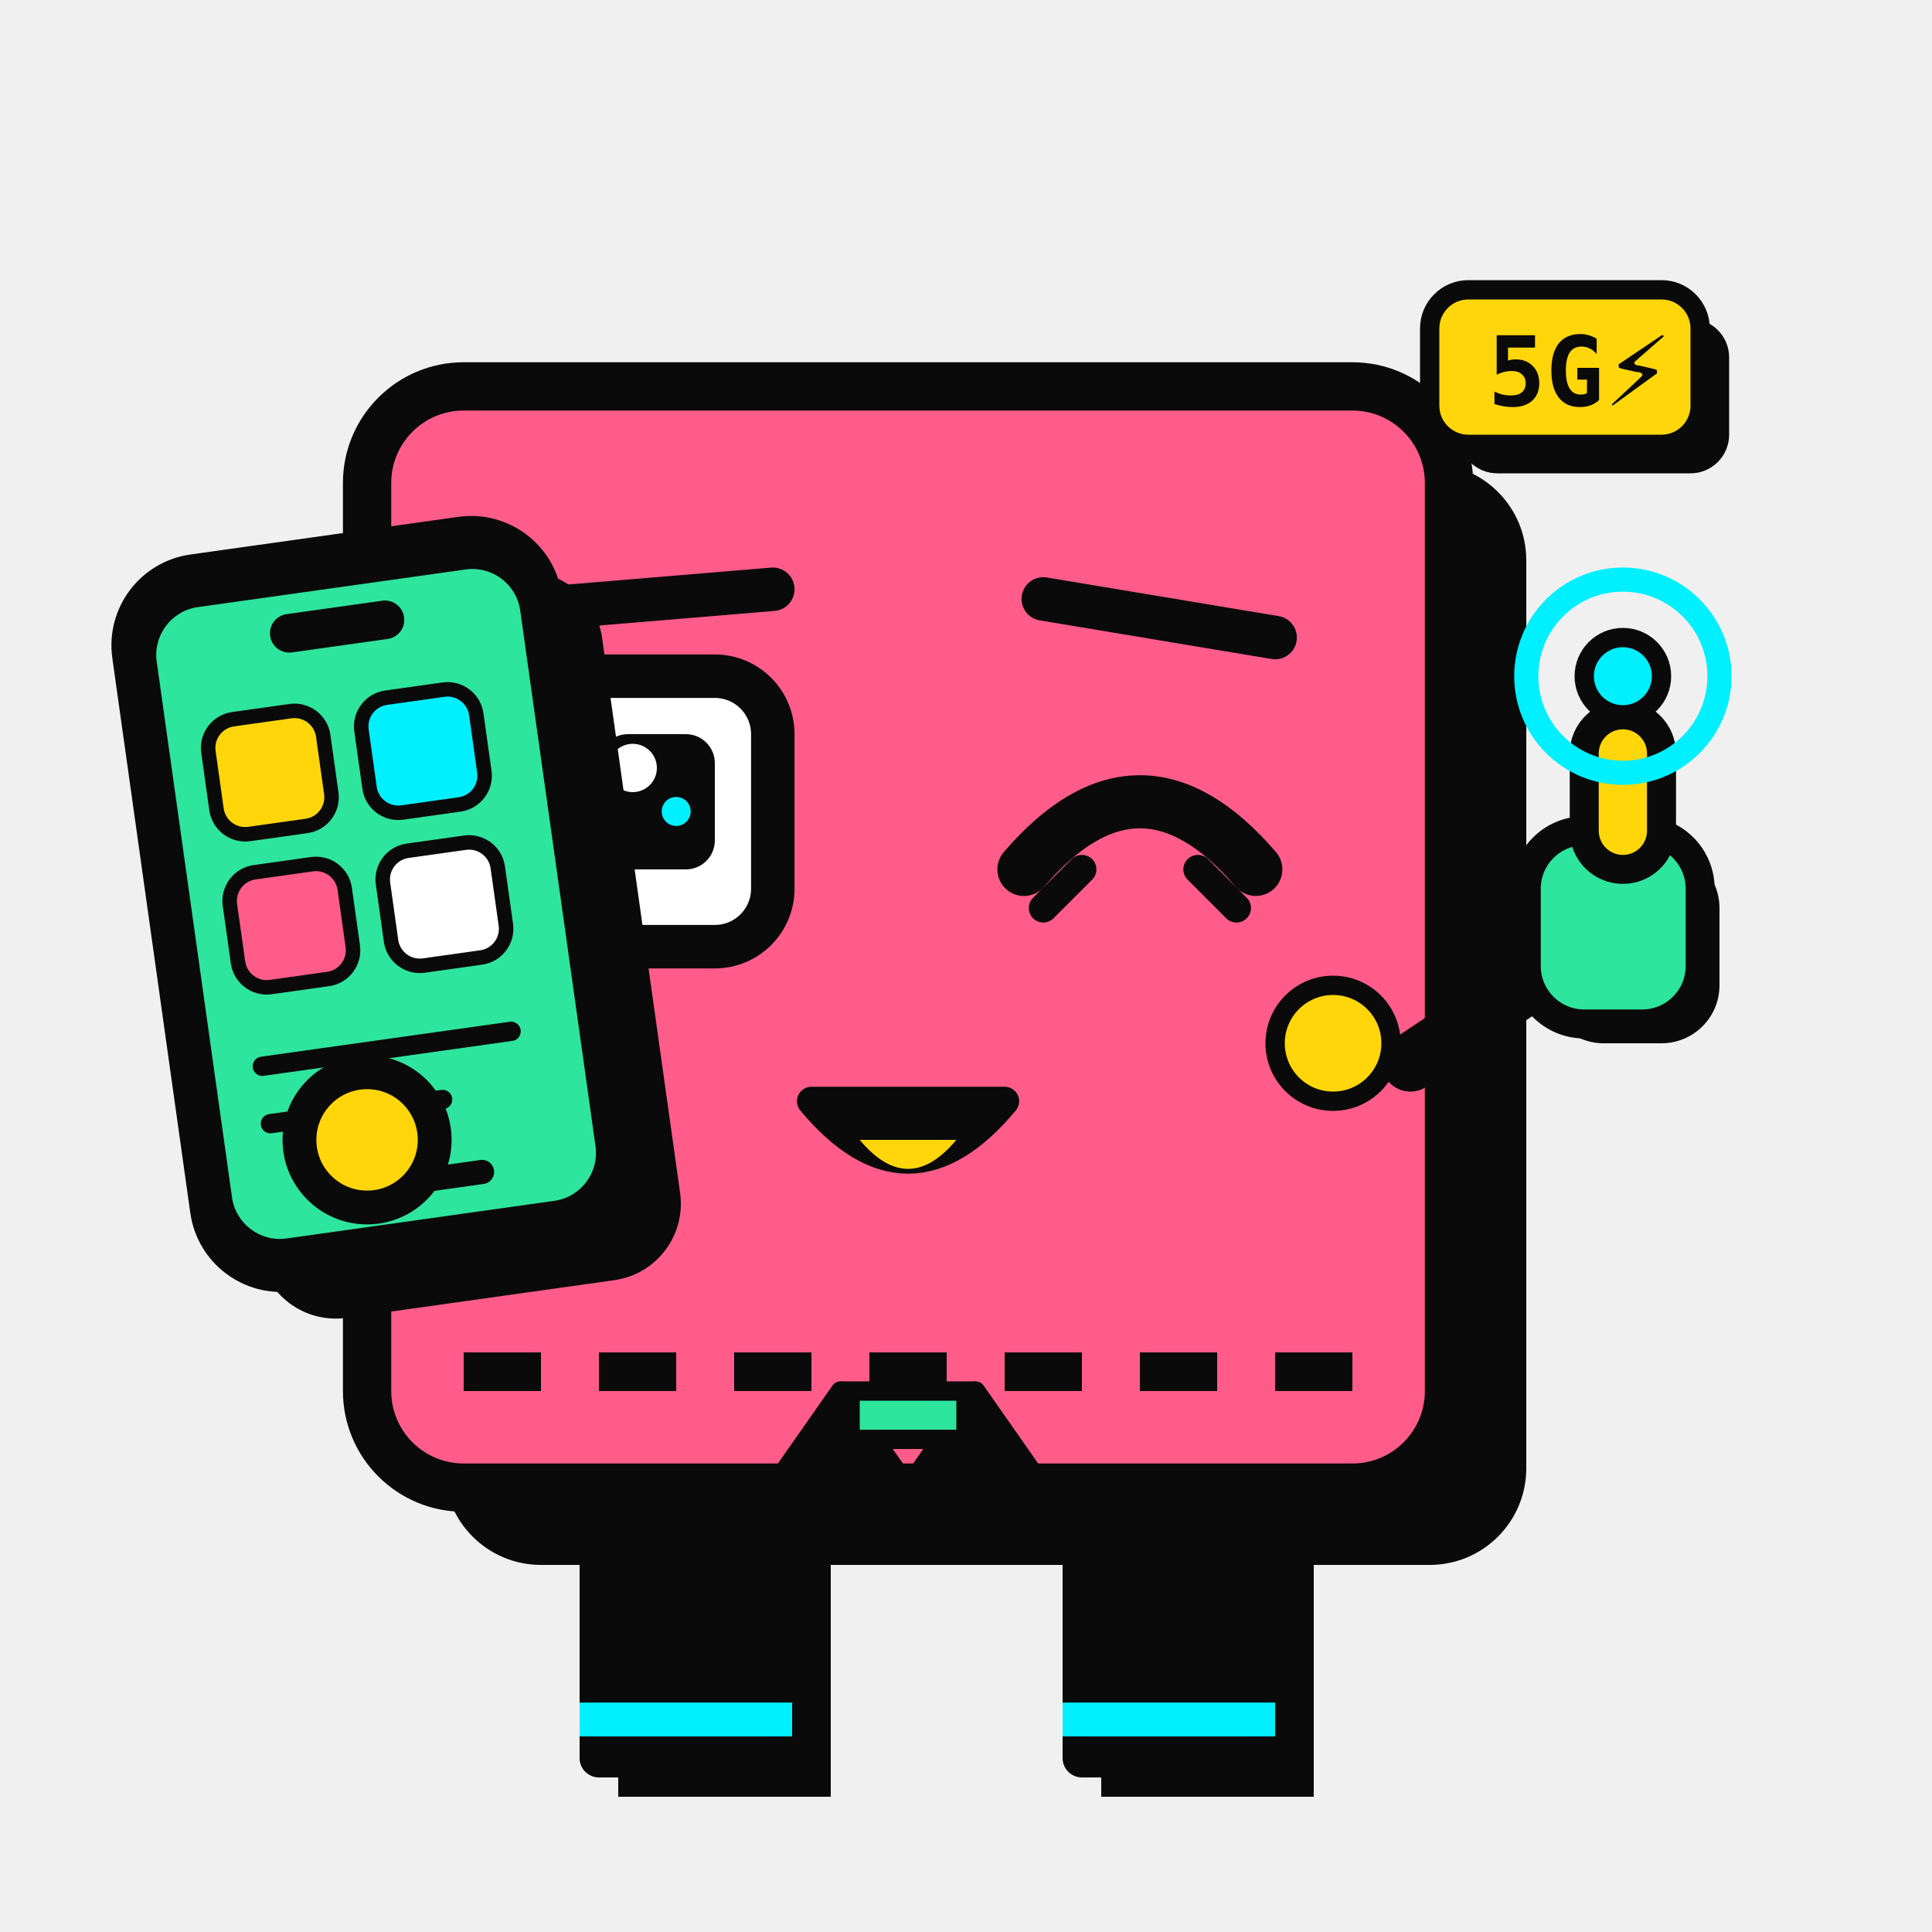
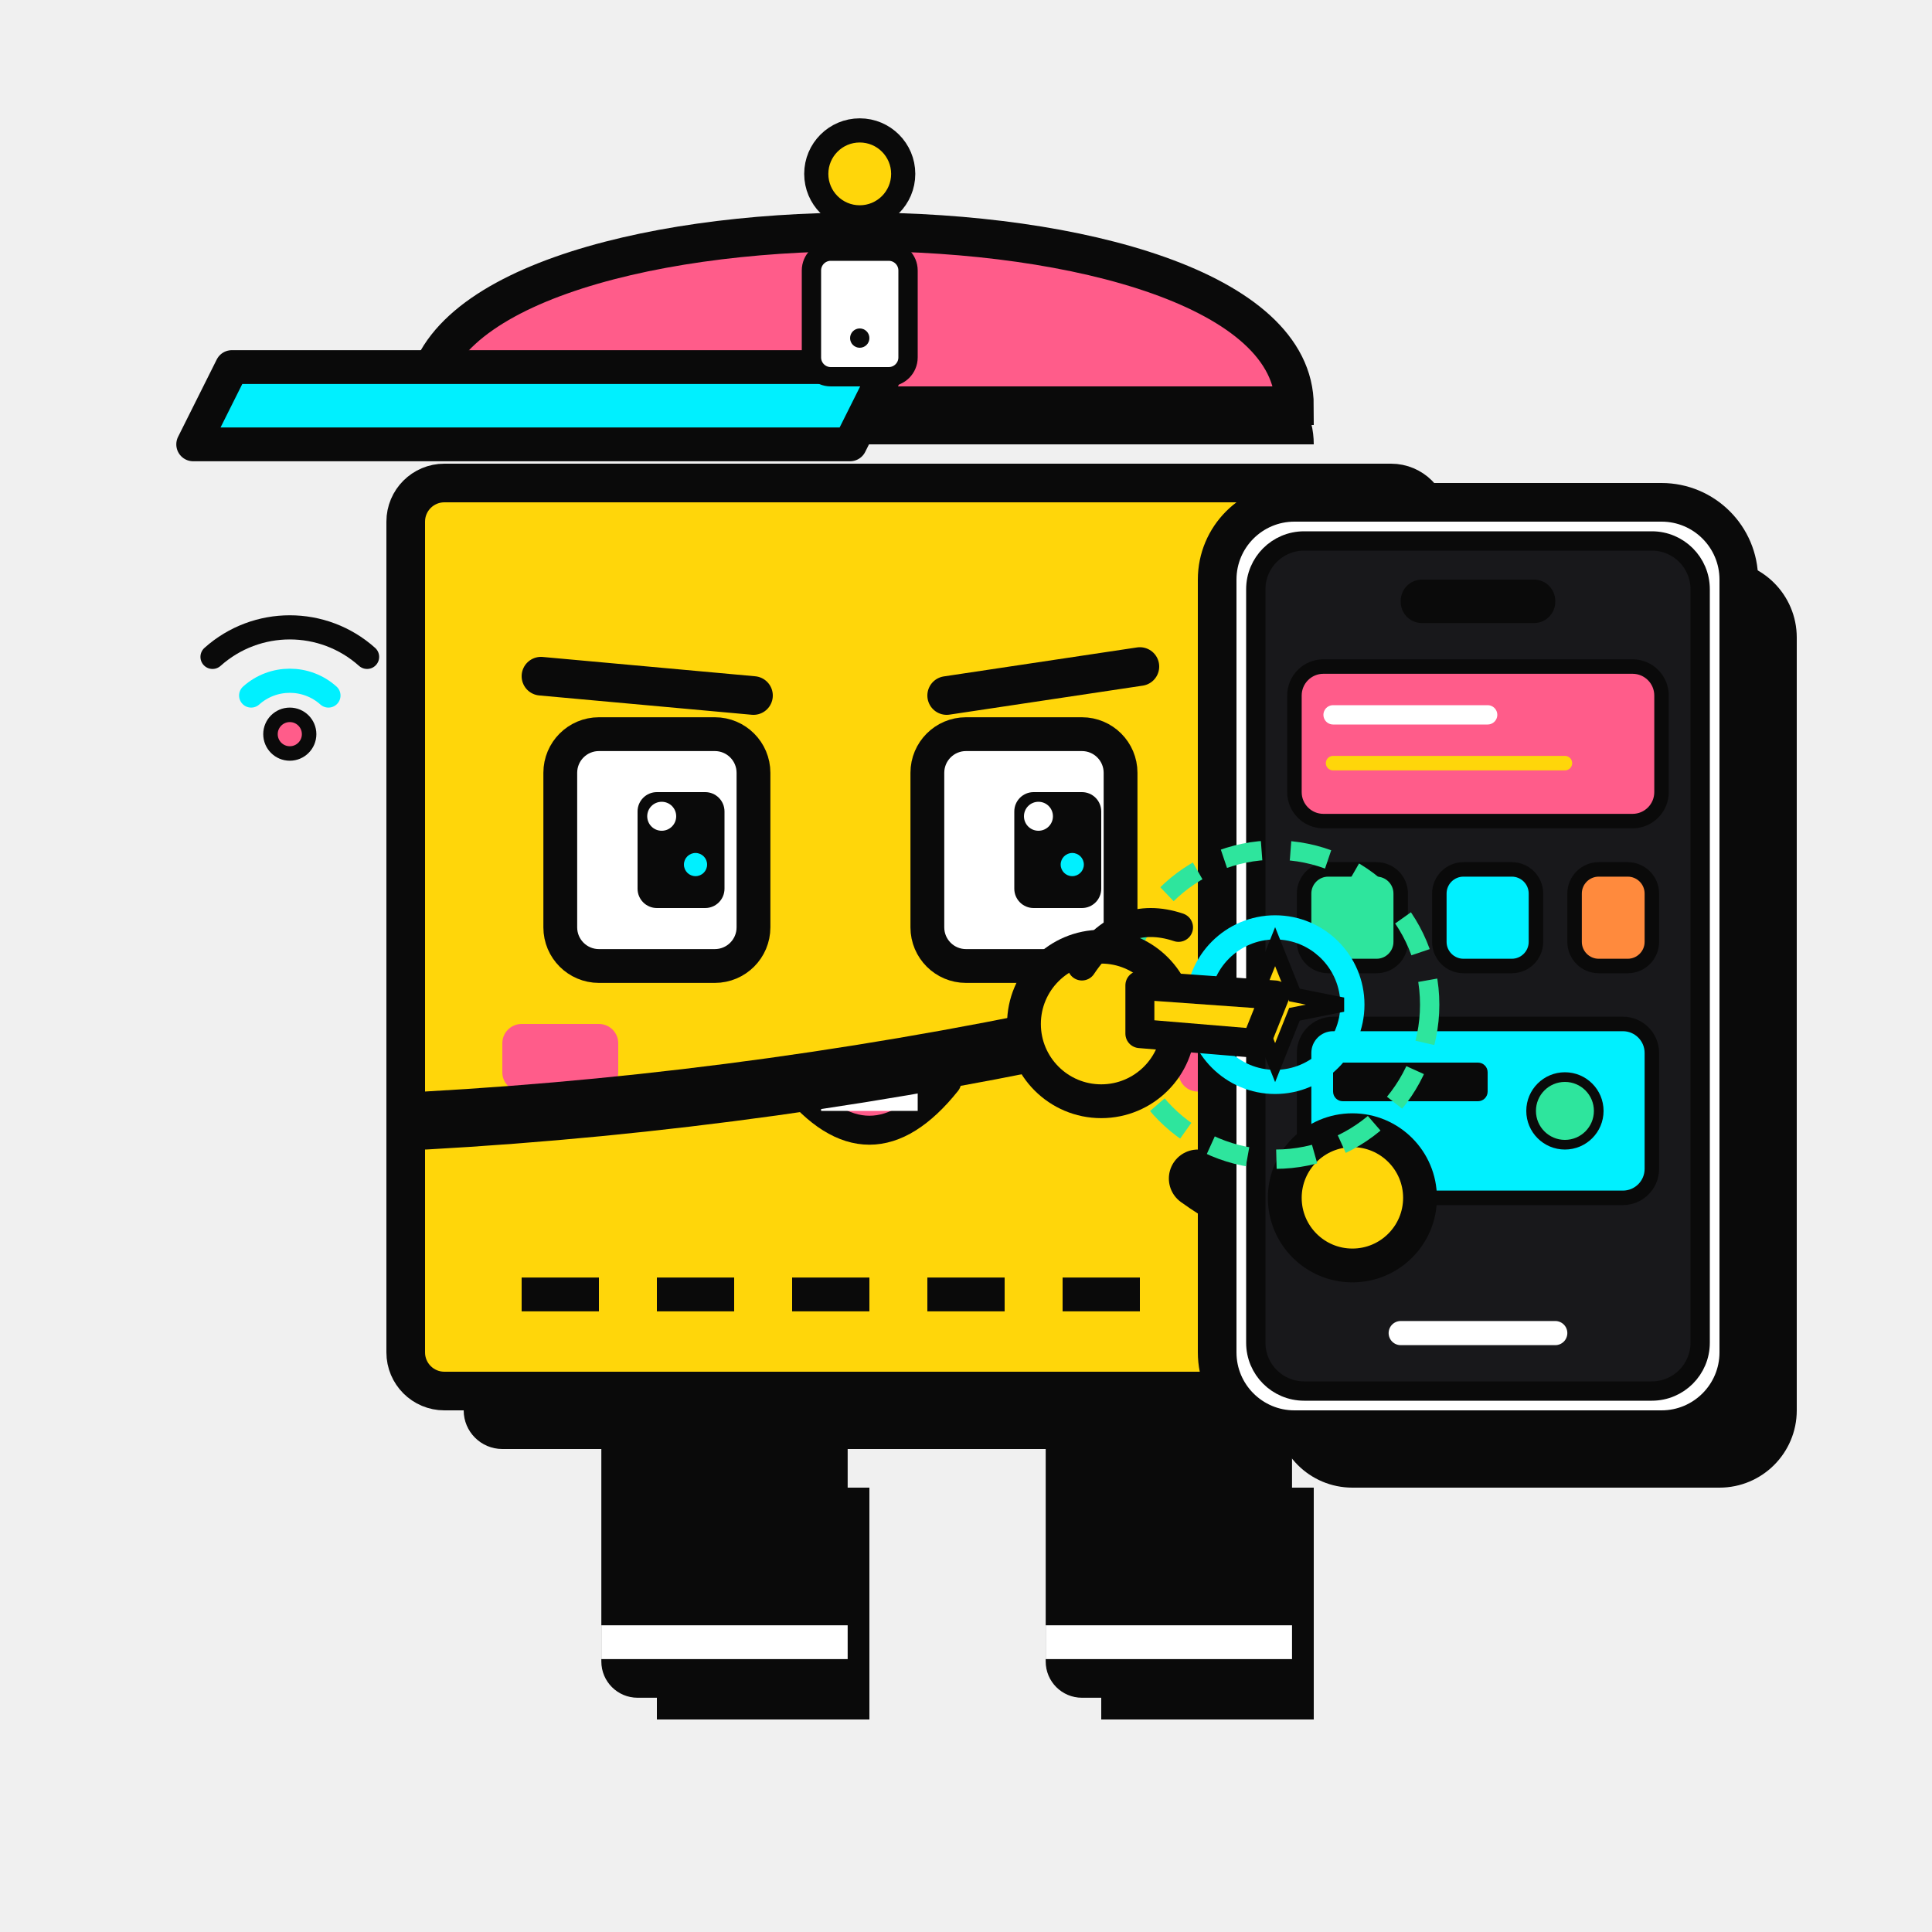
- <svg xmlns="http://www.w3.org/2000/svg" width="200" height="200" viewBox="0 0 200 200" fill="none" role="img" aria-label="Mobile Developer Mascot - The Screen Tapper">
-   <rect x="64" y="162" width="22" height="24" fill="#0A0A0A" />
-   <rect x="114" y="162" width="22" height="24" fill="#0A0A0A" />
-   <rect x="60" y="160" width="22" height="24" fill="#0A0A0A" rx="2" />
-   <rect x="110" y="160" width="22" height="24" fill="#0A0A0A" rx="2" />
-   <line x1="60" y1="178" x2="82" y2="178" stroke="#00F0FF" stroke-width="3.5" />
-   <line x1="110" y1="178" x2="132" y2="178" stroke="#00F0FF" stroke-width="3.5" />
-   <rect x="46" y="48" width="112" height="114" rx="10" fill="#0A0A0A" />
-   <rect x="38" y="40" width="112" height="114" rx="10" fill="#FF5C8A" stroke="#0A0A0A" stroke-width="5" stroke-linejoin="round" />
-   <line x1="48" y1="142" x2="140" y2="142" stroke="#0A0A0A" stroke-width="4" stroke-dasharray="8 6" />
-   <polygon points="80,154 94,154 87,144" fill="#0A0A0A" stroke="#0A0A0A" stroke-width="2" stroke-linejoin="round" />
-   <polygon points="108,154 94,154 101,144" fill="#0A0A0A" stroke="#0A0A0A" stroke-width="2" stroke-linejoin="round" />
-   <rect x="88" y="144" width="12" height="5" fill="#2EE59D" stroke="#0A0A0A" stroke-width="2" />
-   <rect x="56" y="70" width="24" height="28" rx="6" fill="#FFFFFF" stroke="#0A0A0A" stroke-width="4.5" />
-   <rect x="62" y="76" width="12" height="14" rx="3" fill="#0A0A0A" />
-   <circle cx="65.5" cy="79.5" r="2.5" fill="#FFFFFF" />
-   <circle cx="70" cy="84" r="1.5" fill="#00F0FF" />
-   <g transform="translate(106, 76)">
-     <path d="M 0,14 Q 12,0 24,14" stroke="#0A0A0A" stroke-width="5.5" stroke-linecap="round" fill="none" />
-     <line x1="2" y1="18" x2="6" y2="14" stroke="#0A0A0A" stroke-width="3" stroke-linecap="round" />
-     <line x1="22" y1="18" x2="18" y2="14" stroke="#0A0A0A" stroke-width="3" stroke-linecap="round" />
-   </g>
-   <line x1="56" y1="63" x2="80" y2="61" stroke="#0A0A0A" stroke-width="4.5" stroke-linecap="round" />
-   <line x1="108" y1="62" x2="132" y2="66" stroke="#0A0A0A" stroke-width="4.5" stroke-linecap="round" />
-   <path d="M84,114 Q94,126 104,114 Z" fill="#0A0A0A" stroke="#0A0A0A" stroke-width="3" stroke-linejoin="round" />
-   <path d="M89,118 Q94,124 99,118" fill="#FFD60A" />
-   <circle cx="50" cy="108" r="6" fill="#FFD60A" stroke="#0A0A0A" stroke-width="2" />
-   <circle cx="138" cy="108" r="6" fill="#FFD60A" stroke="#0A0A0A" stroke-width="2" />
-   <g transform="translate(12, 60) rotate(-8)">
-     <rect x="5" y="5" width="44" height="74" rx="8" fill="#0A0A0A" />
-     <rect x="0" y="0" width="44" height="74" rx="8" fill="#0A0A0A" stroke="#0A0A0A" stroke-width="3" />
-     <rect x="3" y="4" width="38" height="66" rx="5" fill="#2EE59D" />
-     <rect x="15" y="6" width="14" height="4" rx="2" fill="#0A0A0A" />
-     <rect x="7" y="16" width="12" height="12" rx="3" fill="#FFD60A" stroke="#0A0A0A" stroke-width="1.5" />
-     <rect x="23" y="16" width="12" height="12" rx="3" fill="#00F0FF" stroke="#0A0A0A" stroke-width="1.5" />
-     <rect x="7" y="32" width="12" height="12" rx="3" fill="#FF5C8A" stroke="#0A0A0A" stroke-width="1.5" />
-     <rect x="23" y="32" width="12" height="12" rx="3" fill="#FFFFFF" stroke="#0A0A0A" stroke-width="1.5" />
-     <line x1="8" y1="52" x2="34" y2="52" stroke="#0A0A0A" stroke-width="2" stroke-linecap="round" />
-     <line x1="8" y1="58" x2="26" y2="58" stroke="#0A0A0A" stroke-width="2" stroke-linecap="round" />
-     <line x1="15" y1="66" x2="29" y2="66" stroke="#0A0A0A" stroke-width="2.5" stroke-linecap="round" />
-   </g>
-   <circle cx="38" cy="118" r="7" fill="#FFD60A" stroke="#0A0A0A" stroke-width="3.5" />
-   <line x1="146" y1="110" x2="164" y2="98" stroke="#0A0A0A" stroke-width="6" stroke-linecap="round" />
-   <rect x="160" y="88" width="18" height="20" rx="6" fill="#0A0A0A" />
-   <rect x="158" y="86" width="18" height="20" rx="6" fill="#2EE59D" stroke="#0A0A0A" stroke-width="3" />
-   <rect x="164" y="74" width="8" height="16" rx="4" fill="#FFD60A" stroke="#0A0A0A" stroke-width="3" />
-   <circle cx="168" cy="70" r="4" fill="#00F0FF" stroke="#0A0A0A" stroke-width="2" />
-   <circle cx="168" cy="70" r="10" stroke="#00F0FF" stroke-width="2.5" fill="none" />
-   <g transform="translate(148, 30)">
-     <rect x="3" y="3" width="28" height="16" rx="4" fill="#0A0A0A" />
-     <rect x="0" y="0" width="28" height="16" rx="4" fill="#FFD60A" stroke="#0A0A0A" stroke-width="2" />
-     <text x="6" y="12" font-family="monospace" font-size="10" font-weight="900" fill="#0A0A0A">5G⚡</text>
-   </g>
+ <svg xmlns="http://www.w3.org/2000/svg" viewBox="0 0 200 200" width="200" height="200" fill="none">
+   <rect x="68" y="154" width="22" height="24" fill="#0A0A0A" />
+   <rect x="114" y="154" width="22" height="24" fill="#0A0A0A" />
+   <rect x="64" y="148" width="22" height="26" fill="#0A0A0A" rx="2" stroke="#0A0A0A" stroke-width="3.5" />
+   <line x1="64" y1="170" x2="86" y2="170" stroke="#FFFFFF" stroke-width="3.5" stroke-linecap="square" />
+   <rect x="110" y="148" width="22" height="26" fill="#0A0A0A" rx="2" stroke="#0A0A0A" stroke-width="3.5" />
+   <line x1="110" y1="170" x2="132" y2="170" stroke="#FFFFFF" stroke-width="3.5" stroke-linecap="square" />
+   <rect x="48" y="56" width="106" height="94" rx="4" fill="#0A0A0A" />
+   <rect x="42" y="50" width="106" height="94" rx="4" fill="#FFD60A" stroke="#0A0A0A" stroke-width="4" />
+   <line x1="54" y1="134" x2="136" y2="134" stroke="#0A0A0A" stroke-width="3.5" stroke-dasharray="8 6" />
+   <rect x="52" y="106" width="12" height="7" rx="2" fill="#FF5C8A" />
+   <rect x="122" y="106" width="12" height="7" rx="2" fill="#FF5C8A" />
+   <rect x="58" y="76" width="20" height="24" rx="4" fill="#FFFFFF" stroke="#0A0A0A" stroke-width="3.5" />
+   <rect x="66" y="82" width="9" height="12" rx="2" fill="#0A0A0A" />
+   <circle cx="68.5" cy="84.5" r="1.5" fill="#FFFFFF" />
+   <circle cx="72" cy="89.5" r="1.2" fill="#00F0FF" />
+   <rect x="96" y="76" width="20" height="24" rx="4" fill="#FFFFFF" stroke="#0A0A0A" stroke-width="3.5" />
+   <rect x="105" y="82" width="9" height="12" rx="2" fill="#0A0A0A" />
+   <circle cx="107.5" cy="84.5" r="1.5" fill="#FFFFFF" />
+   <circle cx="111" cy="89.5" r="1.2" fill="#00F0FF" />
+   <path d="M 56 70 L 78 72" stroke="#0A0A0A" stroke-width="4" stroke-linecap="round" />
+   <path d="M 98 72 L 118 69" stroke="#0A0A0A" stroke-width="4" stroke-linecap="round" />
+   <path d="M 82 112 Q 90 122 98 112 Z" fill="#FF5C8A" stroke="#0A0A0A" stroke-width="3" stroke-linejoin="round" />
+   <rect x="85" y="112" width="10" height="3" fill="#FFFFFF" />
+   <path d="M 44 46 C 44 22 136 22 136 46 Z" fill="#0A0A0A" />
+   <path d="M 44 42 C 44 18 134 18 134 42 Z" fill="#FF5C8A" stroke="#0A0A0A" stroke-width="4" />
+   <polygon points="24,38 92,38 88,46 20,46" fill="#00F0FF" stroke="#0A0A0A" stroke-width="3.5" stroke-linejoin="round" />
+   <circle cx="89" cy="18" r="4.5" fill="#FFD60A" stroke="#0A0A0A" stroke-width="2.5" />
+   <rect x="84" y="26" width="10" height="13" rx="2" fill="#FFFFFF" stroke="#0A0A0A" stroke-width="2" />
+   <circle cx="89" cy="35" r="1" fill="#0A0A0A" />
+   <path d="M 124 122 Q 138 132 144 120" stroke="#0A0A0A" stroke-width="6" stroke-linecap="round" fill="none" />
+   <rect x="132" y="58" width="54" height="96" rx="8" fill="#0A0A0A" />
+   <rect x="126" y="52" width="54" height="96" rx="8" fill="#FFFFFF" stroke="#0A0A0A" stroke-width="4" />
+   <rect x="130" y="56" width="46" height="88" rx="5" fill="#18181B" stroke="#0A0A0A" stroke-width="2" />
+   <rect x="145" y="60" width="16" height="4.5" rx="2.2" fill="#0A0A0A" />
+   <rect x="134" y="69" width="38" height="16" rx="3" fill="#FF5C8A" stroke="#0A0A0A" stroke-width="1.5" />
+   <line x1="138" y1="74" x2="154" y2="74" stroke="#FFFFFF" stroke-width="2" stroke-linecap="round" />
+   <line x1="138" y1="79" x2="162" y2="79" stroke="#FFD60A" stroke-width="1.5" stroke-linecap="round" />
+   <rect x="135" y="90" width="10" height="10" rx="2.5" fill="#2EE59D" stroke="#0A0A0A" stroke-width="1.5" />
+   <rect x="149" y="90" width="10" height="10" rx="2.5" fill="#00F0FF" stroke="#0A0A0A" stroke-width="1.5" />
+   <rect x="163" y="90" width="8" height="10" rx="2.5" fill="#FF8A3D" stroke="#0A0A0A" stroke-width="1.5" />
+   <rect x="135" y="106" width="36" height="18" rx="3" fill="#00F0FF" stroke="#0A0A0A" stroke-width="1.5" />
+   <rect x="138" y="110" width="16" height="4" rx="1" fill="#0A0A0A" />
+   <circle cx="162" cy="115" r="3.5" fill="#2EE59D" stroke="#0A0A0A" stroke-width="1" />
+   <line x1="145" y1="138" x2="161" y2="138" stroke="#FFFFFF" stroke-width="2.5" stroke-linecap="round" />
+   <circle cx="140" cy="124" r="7" fill="#FFD60A" stroke="#0A0A0A" stroke-width="3.5" />
+   <circle cx="132" cy="104" r="8" fill="none" stroke="#00F0FF" stroke-width="2.5" />
+   <circle cx="132" cy="104" r="16" fill="none" stroke="#2EE59D" stroke-width="2" stroke-dasharray="4 3" />
+   <polygon points="132,98 134,103 139,104 134,105 132,110 130,105 125,104 130,103" fill="#FFD60A" stroke="#0A0A0A" stroke-width="1.5" />
+   <path d="M 44 116 Q 80 114 116 106" stroke="#0A0A0A" stroke-width="6" stroke-linecap="round" fill="none" />
+   <circle cx="114" cy="106" r="8" fill="#FFD60A" stroke="#0A0A0A" stroke-width="3.5" />
+   <path d="M 118 102 L 132 103 L 130 108 L 118 107 Z" fill="#FFD60A" stroke="#0A0A0A" stroke-width="3" stroke-linejoin="round" />
+   <path d="M 112 100 Q 116 94 122 96" stroke="#0A0A0A" stroke-width="3" stroke-linecap="round" fill="none" />
+   <path d="M 22 68 A 12 12 0 0 1 38 68" stroke="#0A0A0A" stroke-width="2.5" stroke-linecap="round" fill="none" />
+   <path d="M 26 72 A 6 6 0 0 1 34 72" stroke="#00F0FF" stroke-width="2.5" stroke-linecap="round" fill="none" />
+   <circle cx="30" cy="76" r="2" fill="#FF5C8A" stroke="#0A0A0A" stroke-width="1.5" />
</svg>
